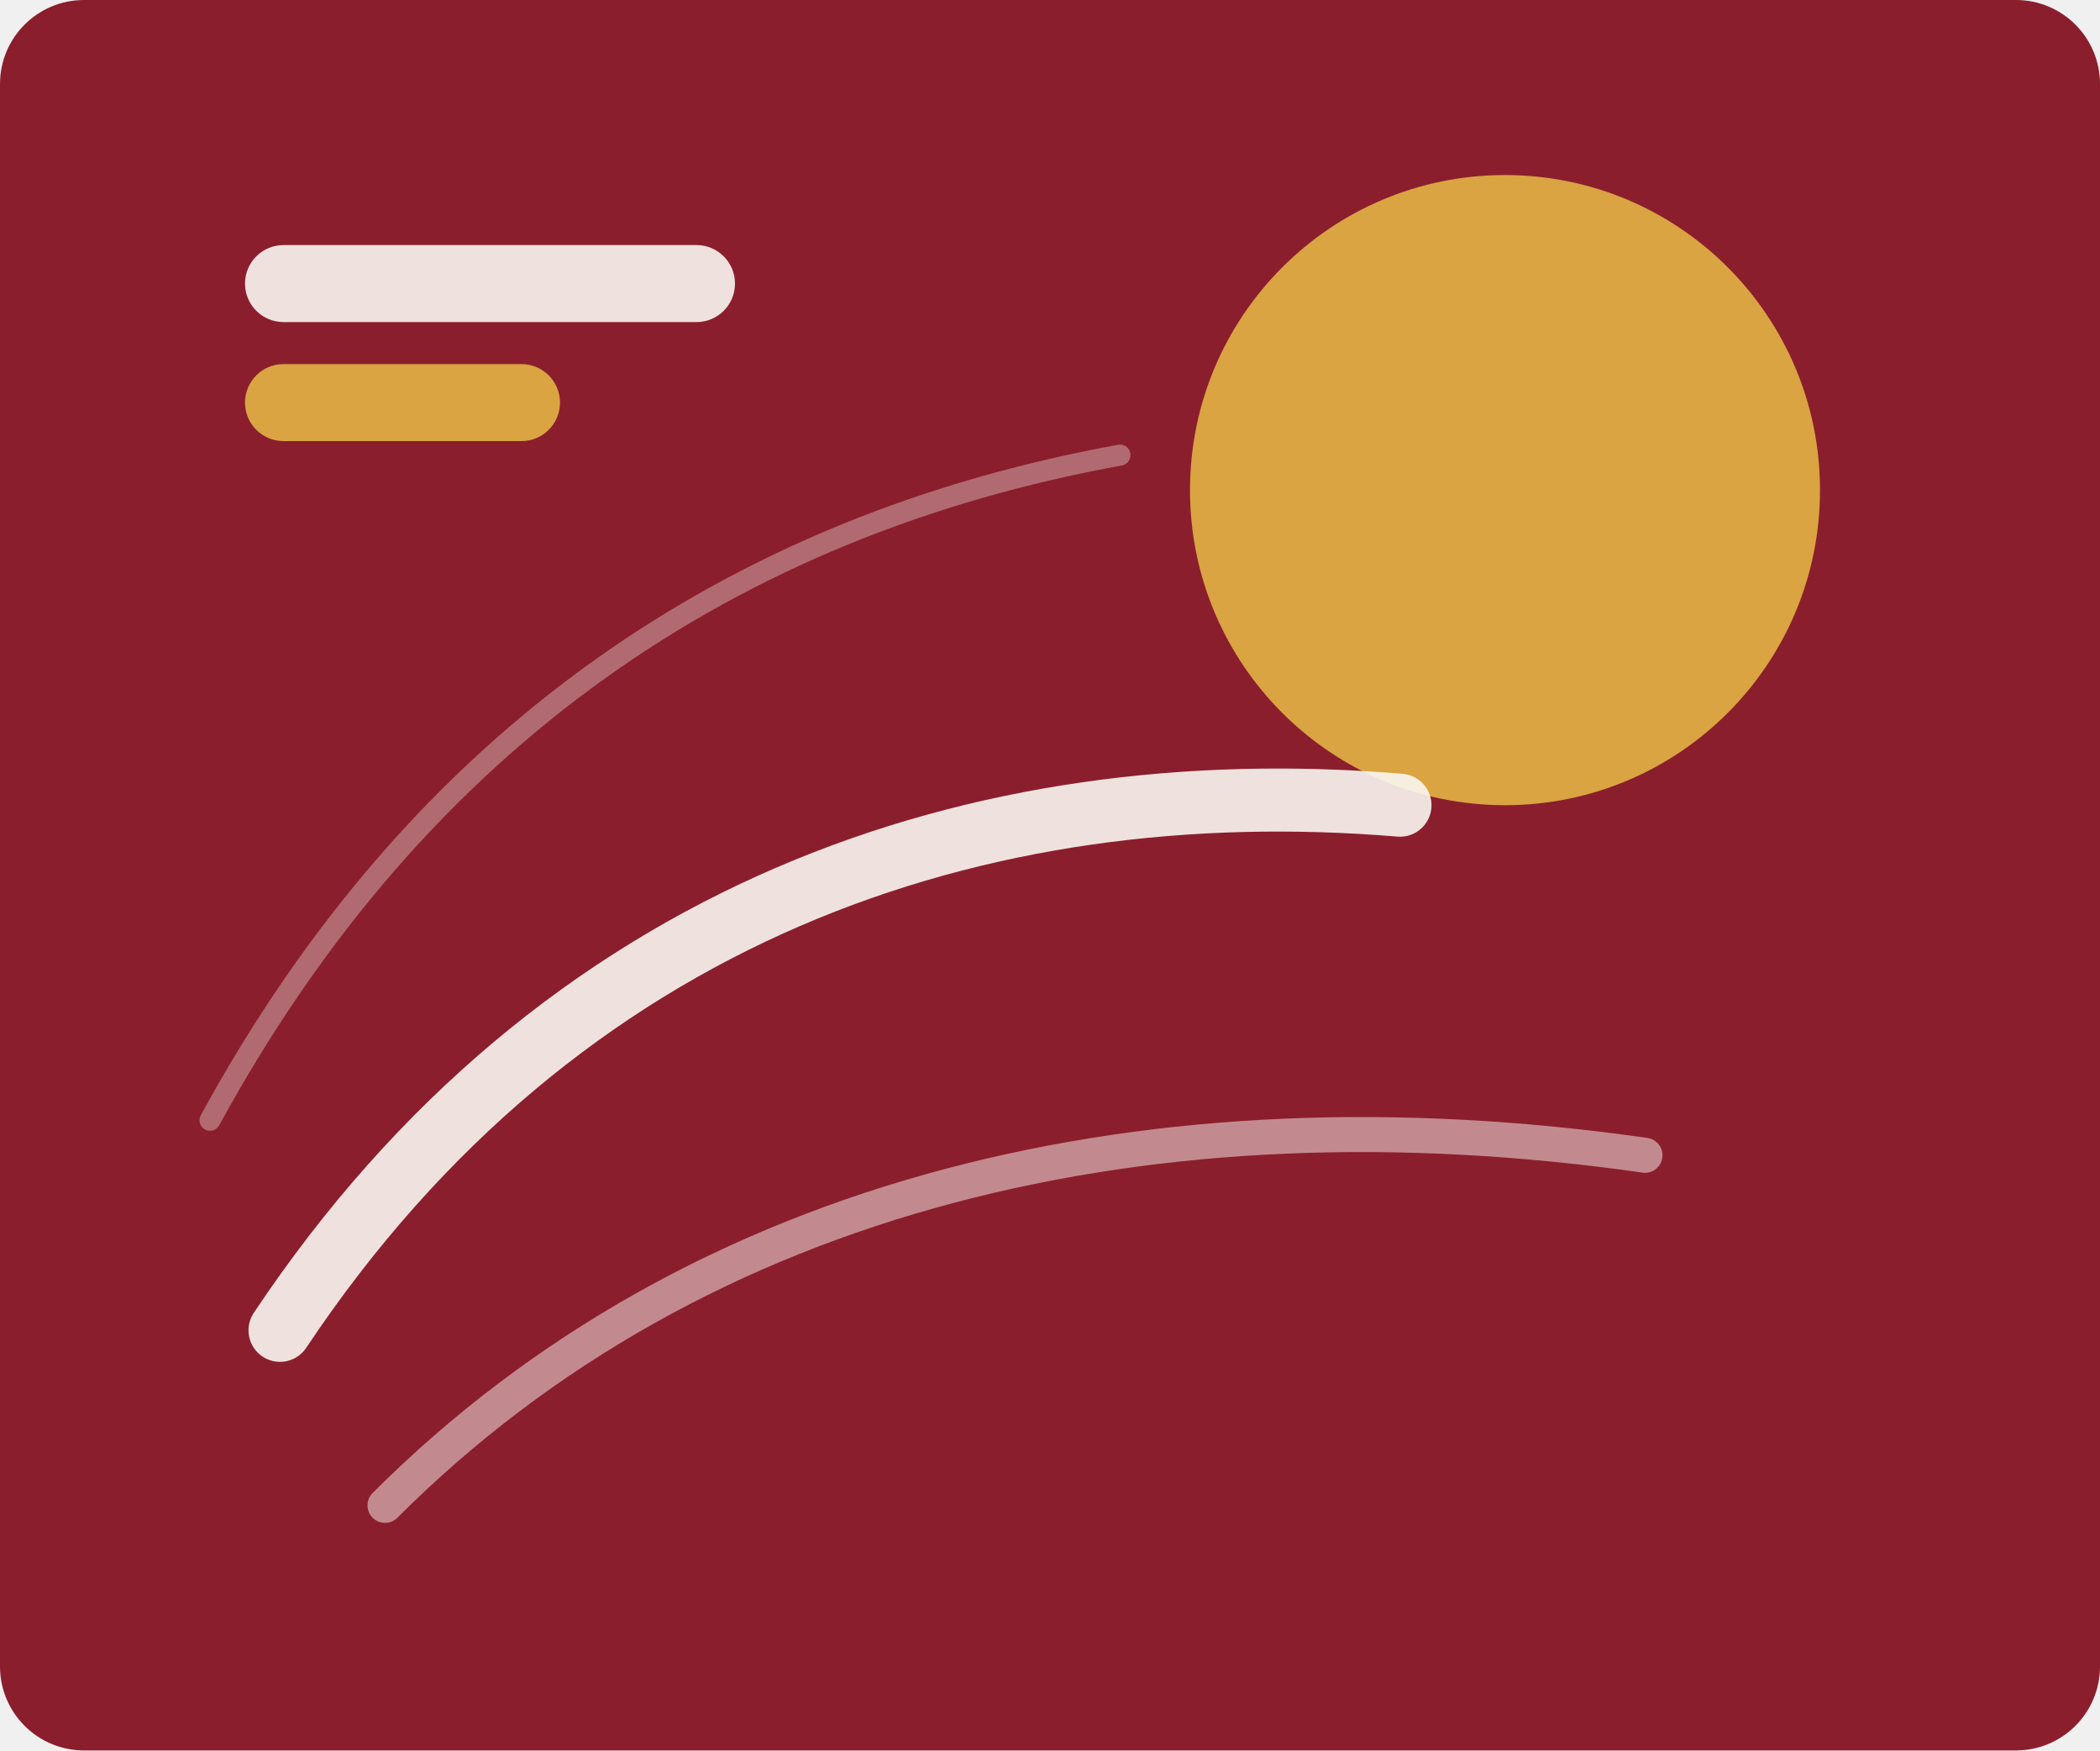
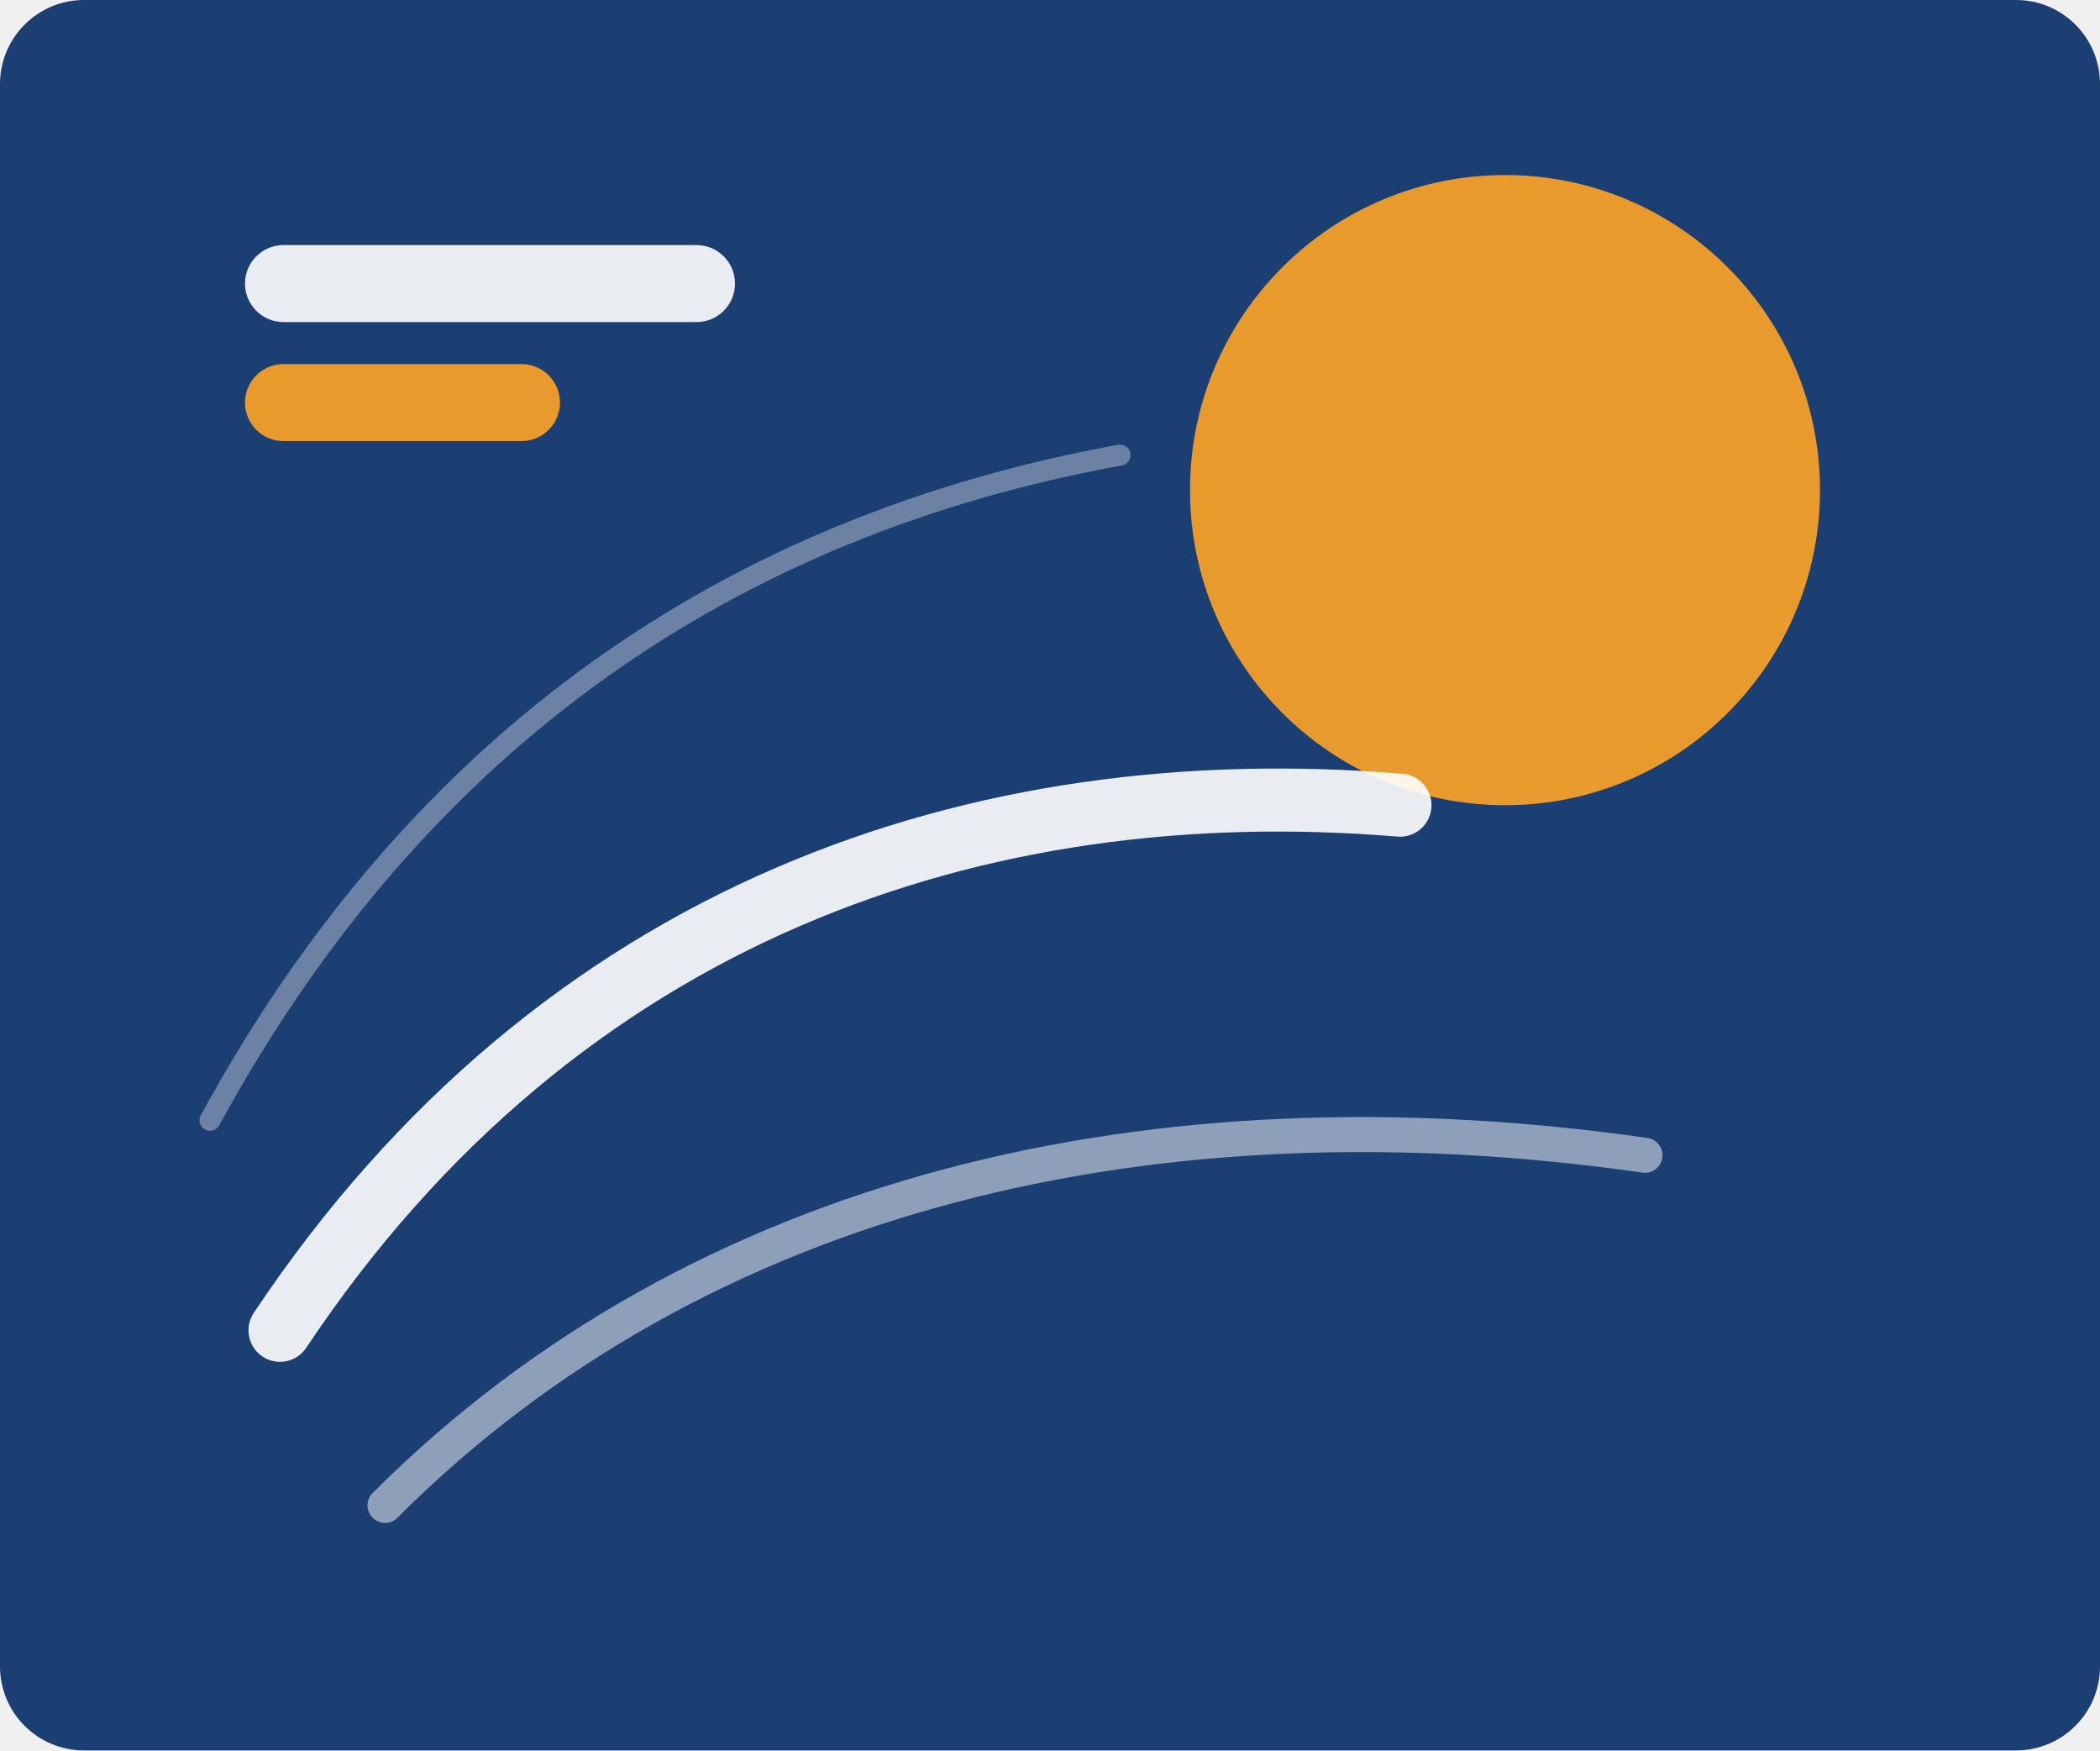
<svg xmlns="http://www.w3.org/2000/svg" viewBox="0 0 600 500">
-   <rect width="600" height="500" rx="24" fill="#8b1e2d" />
-   <circle cx="430" cy="140" r="90" fill="#d9a441" />
-   <g fill="none" stroke="#faf7f2" stroke-linecap="round">
+   <rect width="600" height="500" rx="24" fill="#1b3f73" />
+   <circle cx="430" cy="140" r="90" fill="#e89a2c" />
+   <g fill="none" stroke="#ffffff" stroke-linecap="round">
    <path d="M80 380c80-120 200-160 320-150" stroke-width="18" stroke-opacity=".9" />
    <path d="M110 430c90-90 220-120 360-100" stroke-width="10" stroke-opacity=".5" />
    <path d="M60 320c60-110 150-170 260-190" stroke-width="6" stroke-opacity=".35" />
  </g>
-   <rect x="70" y="70" width="140" height="22" rx="11" fill="#faf7f2" fill-opacity=".9" />
-   <rect x="70" y="104" width="90" height="22" rx="11" fill="#d9a441" />
+   <rect x="70" y="70" width="140" height="22" rx="11" fill="#ffffff" fill-opacity=".9" />
+   <rect x="70" y="104" width="90" height="22" rx="11" fill="#e89a2c" />
</svg>
